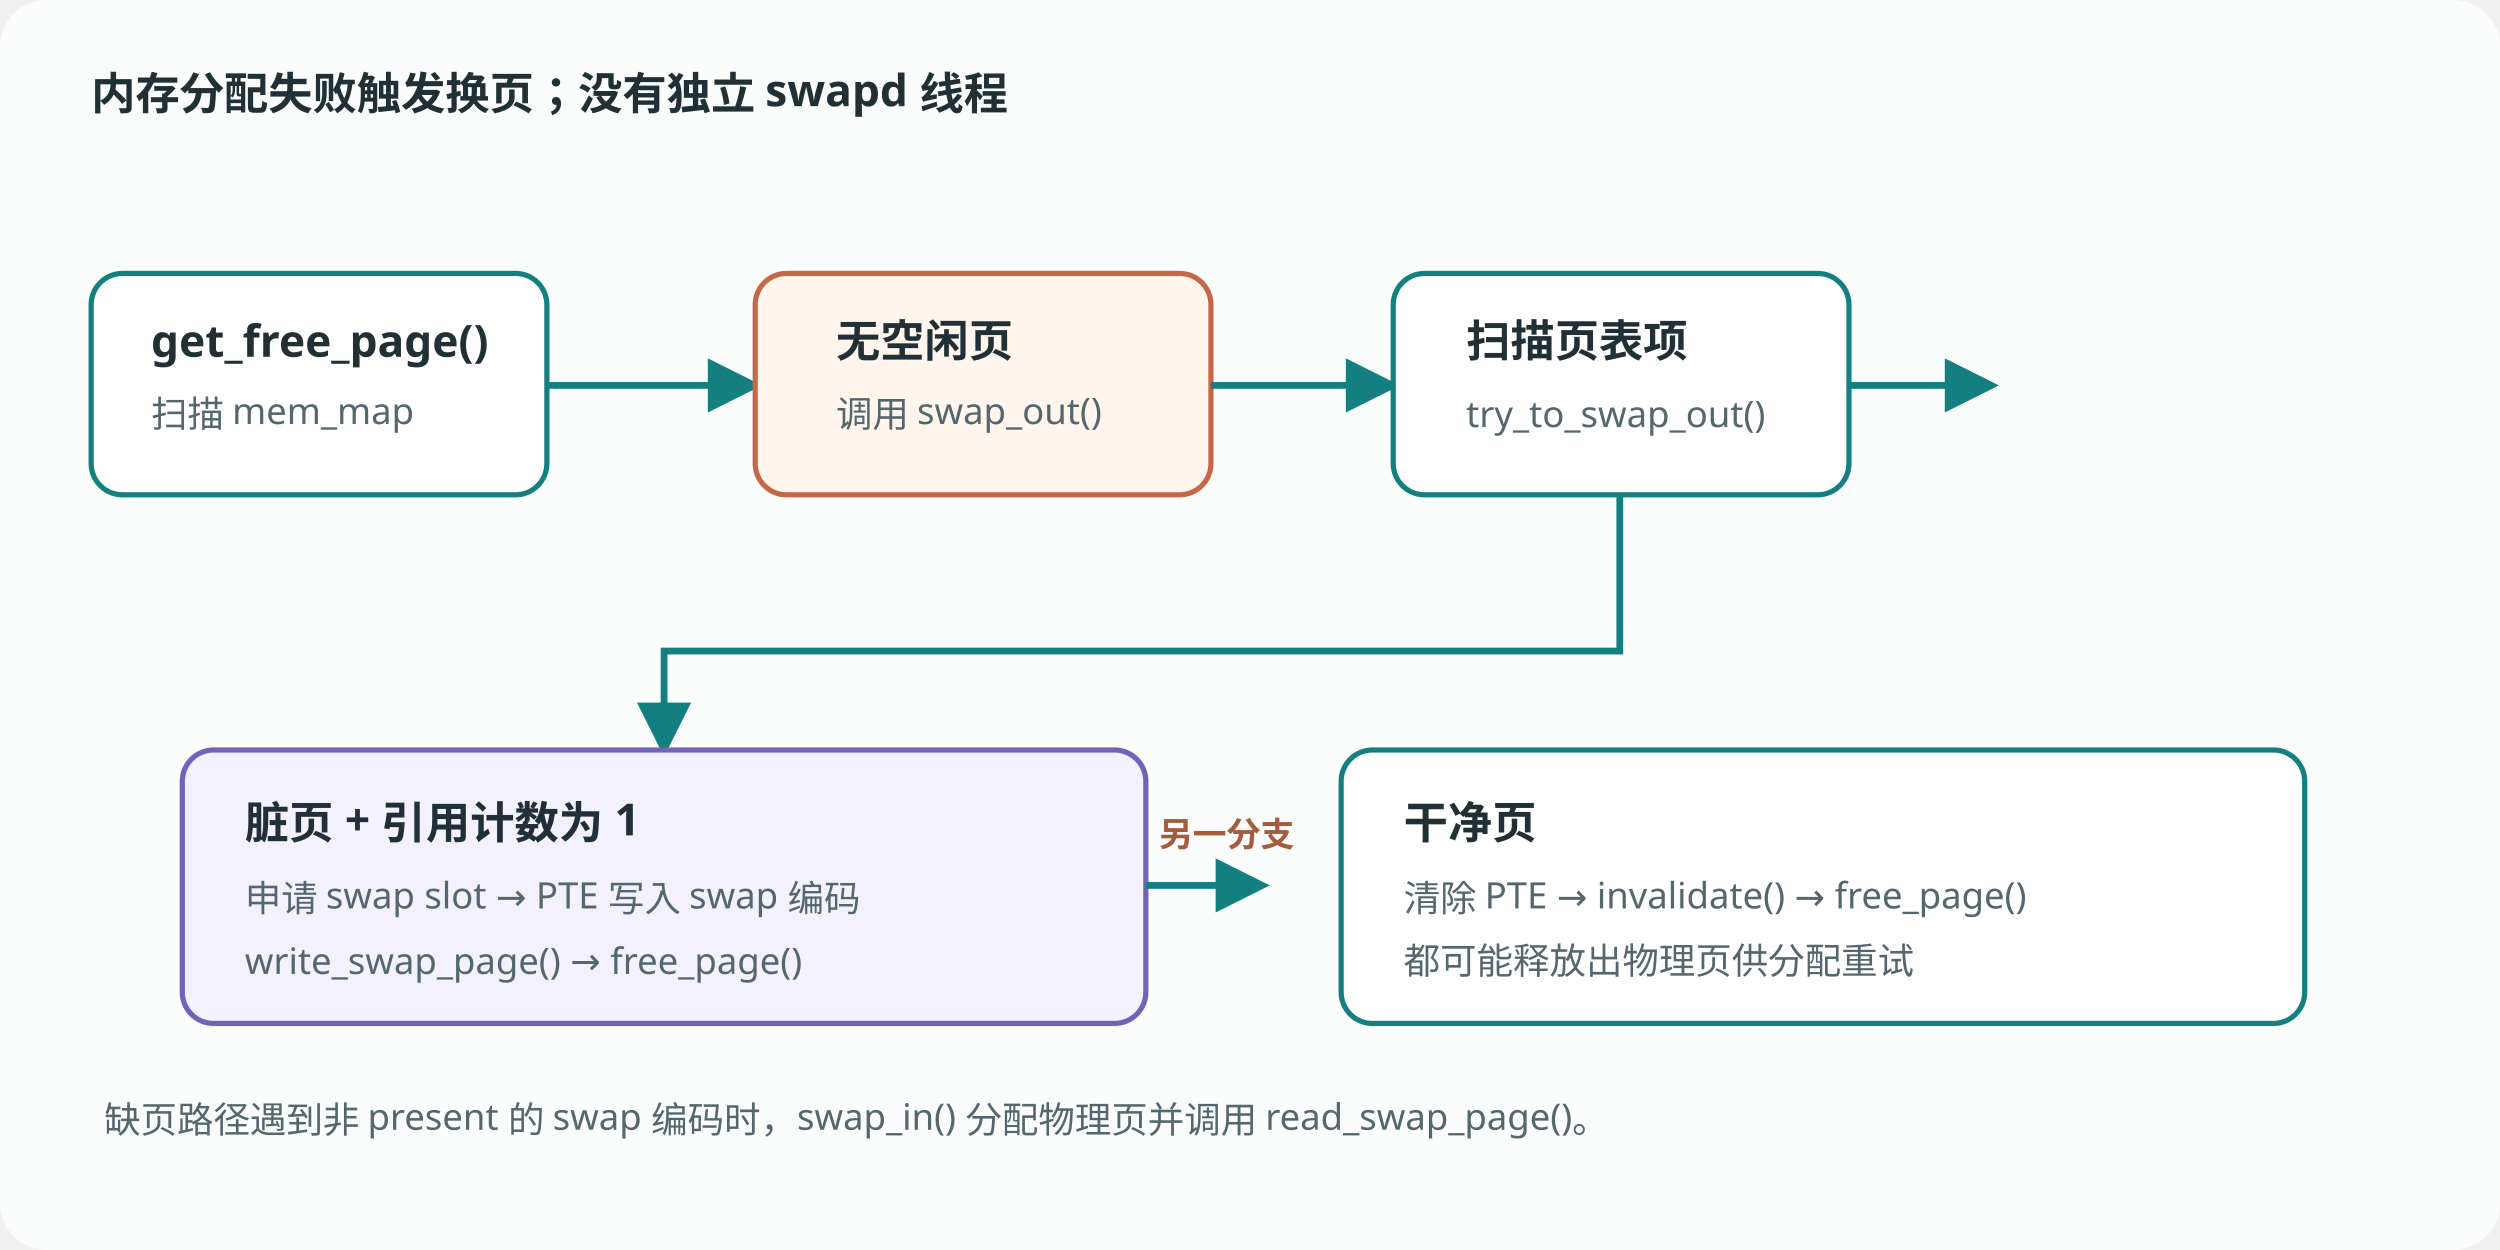
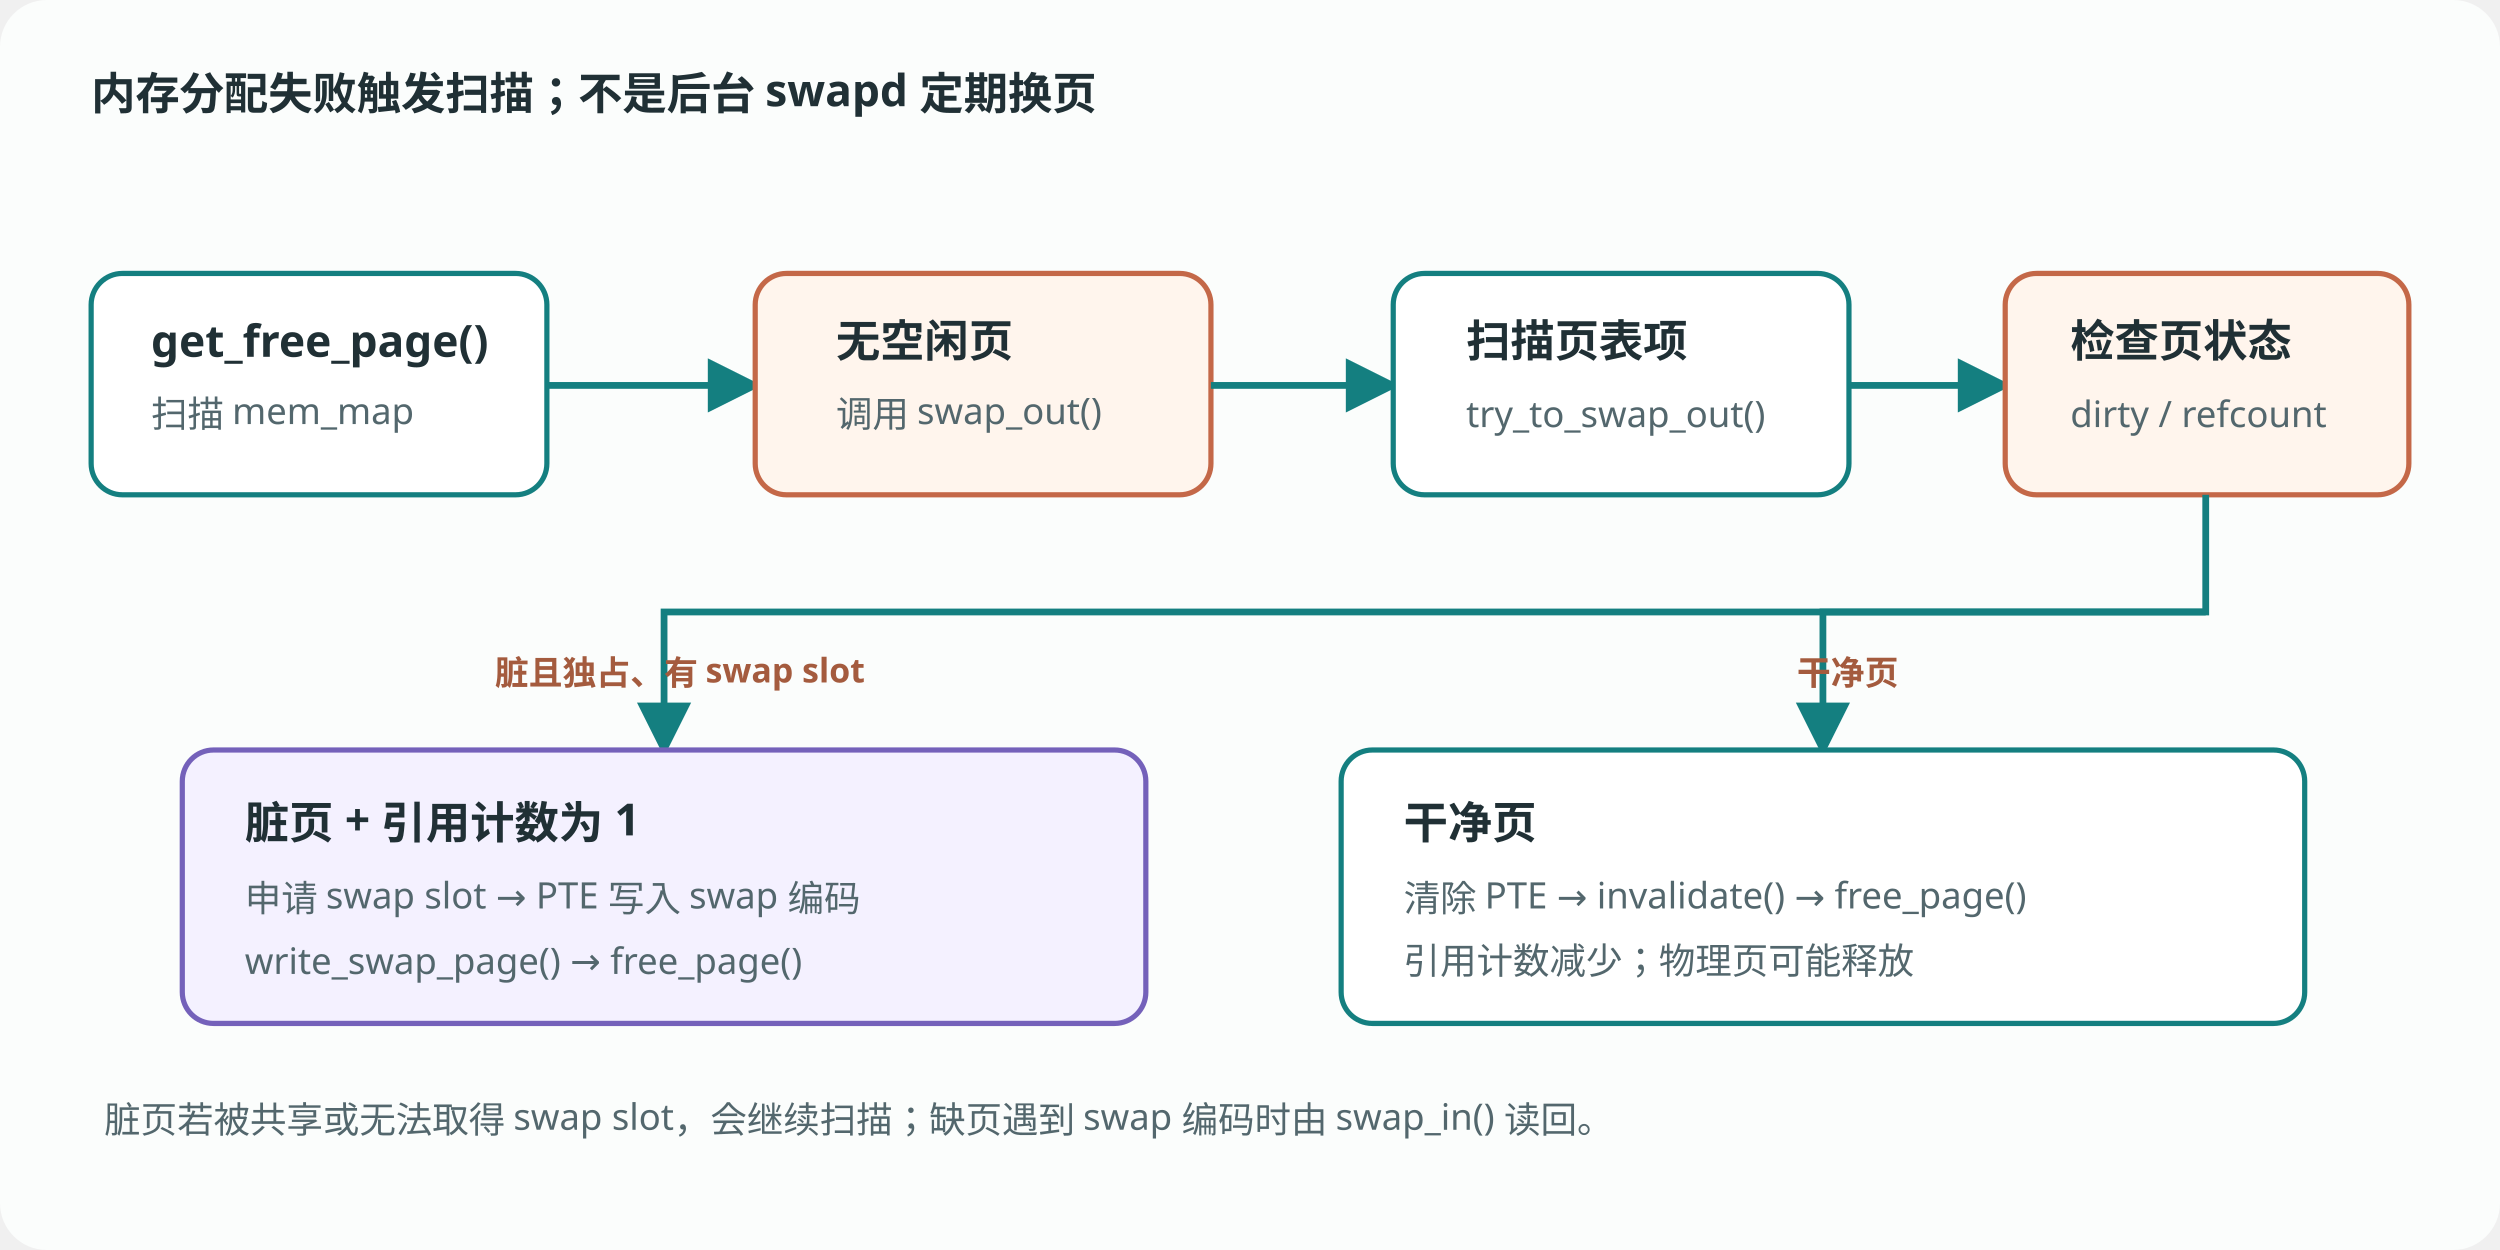
<svg xmlns="http://www.w3.org/2000/svg" width="960" height="480" viewBox="0 0 960 480" role="img" aria-labelledby="t d">
  <defs>
    <marker id="m26b" markerWidth="8" markerHeight="8" refX="7" refY="4" orient="auto">
      <path d="M0 0L8 4L0 8Z" fill="#147f80" />
    </marker>
  </defs>
  <style>.bg{fill:#fbfdfc}.box{fill:#fff;stroke:#147f80;stroke-width:2}.warn{fill:#fff5ed;stroke:#c46848;stroke-width:2}.vio{fill:#f4f1ff;stroke:#7461ba;stroke-width:2}.arr{fill:none;stroke:#147f80;stroke-width:2.6;marker-end:url(#m26b)}.ink{fill:#203035;font:700 17px system-ui,'Microsoft YaHei',sans-serif}.small{fill:#53676d;font:14px system-ui,'Microsoft YaHei',sans-serif}.label{fill:#a45b3e;font:700 13px system-ui,'Microsoft YaHei',sans-serif}</style>
  <rect class="bg" width="960" height="480" rx="18" />
-   <text class="ink" x="35" y="42">内存分配失败触发换页；没有独立 swapd 线程</text>
+   <text class="ink" x="35" y="42">内存分配失败触发扫描；不是后台 swapd 定期换页</text>
  <rect class="box" x="35" y="105" width="175" height="85" rx="12" />
  <text class="ink" x="58" y="137">get_free_page()</text>
  <text class="small" x="58" y="164">扫描 mem_map</text>
  <path class="arr" d="M210 148H290" />
  <rect class="warn" x="290" y="105" width="175" height="85" rx="12" />
  <text class="ink" x="321" y="137">无空闲页</text>
  <text class="small" x="321" y="164">调用 swap_out()</text>
  <path class="arr" d="M465 148H535" />
  <rect class="box" x="535" y="105" width="175" height="85" rx="12" />
  <text class="ink" x="563" y="137">扫描页表项</text>
  <text class="small" x="563" y="164">try_to_swap_out()</text>
-   <path class="arr" d="M710 148H765" />
-   <path class="arr" d="M622 190V250H255V288" />
+   <path class="arr" d="M710 148H770" />
+   <rect class="warn" x="770" y="105" width="155" height="85" rx="12" />
+   <text class="ink" x="795" y="137">检查页状态</text>
+   <text class="small" x="795" y="164">dirty / refcount</text>
+   <path class="arr" d="M847 190V235H255V288" />
+   <path class="arr" d="M847 235H700V288" />
+   <text class="label" x="190" y="263">脏且独占、有 swap slot</text>
+   <text class="label" x="690" y="263">干净页</text>
  <rect class="vio" x="70" y="288" width="370" height="105" rx="12" />
  <text class="ink" x="94" y="322">脏页 + 引用计数为 1</text>
  <text class="small" x="94" y="350">申请 swap slot → PTE 写入 swap 编码</text>
  <text class="small" x="94" y="374">write_swap_page() → free_page()</text>
  <rect class="box" x="515" y="288" width="370" height="105" rx="12" />
  <text class="ink" x="539" y="322">干净页</text>
  <text class="small" x="539" y="350">清除 PTE → invalidate() → free_page()</text>
-   <text class="small" x="539" y="374">都可能释放出物理页供分配重试</text>
-   <path class="arr" d="M440 340H485" />
-   <text class="label" x="445" y="325">另一分支</text>
-   <text class="small" x="40" y="435">缺页路径遇到非 present 的 swap 编码时，swap_in() 分配物理页并调用 read_swap_page()。</text>
+   <text class="small" x="539" y="374">引用计数减少；物理页可能释放</text>
+   <text class="small" x="40" y="435">脏页若被共享或无法取得 swap slot，会继续扫描；缺页遇到 swap 编码时由 swap_in() 读回。</text>
</svg>
